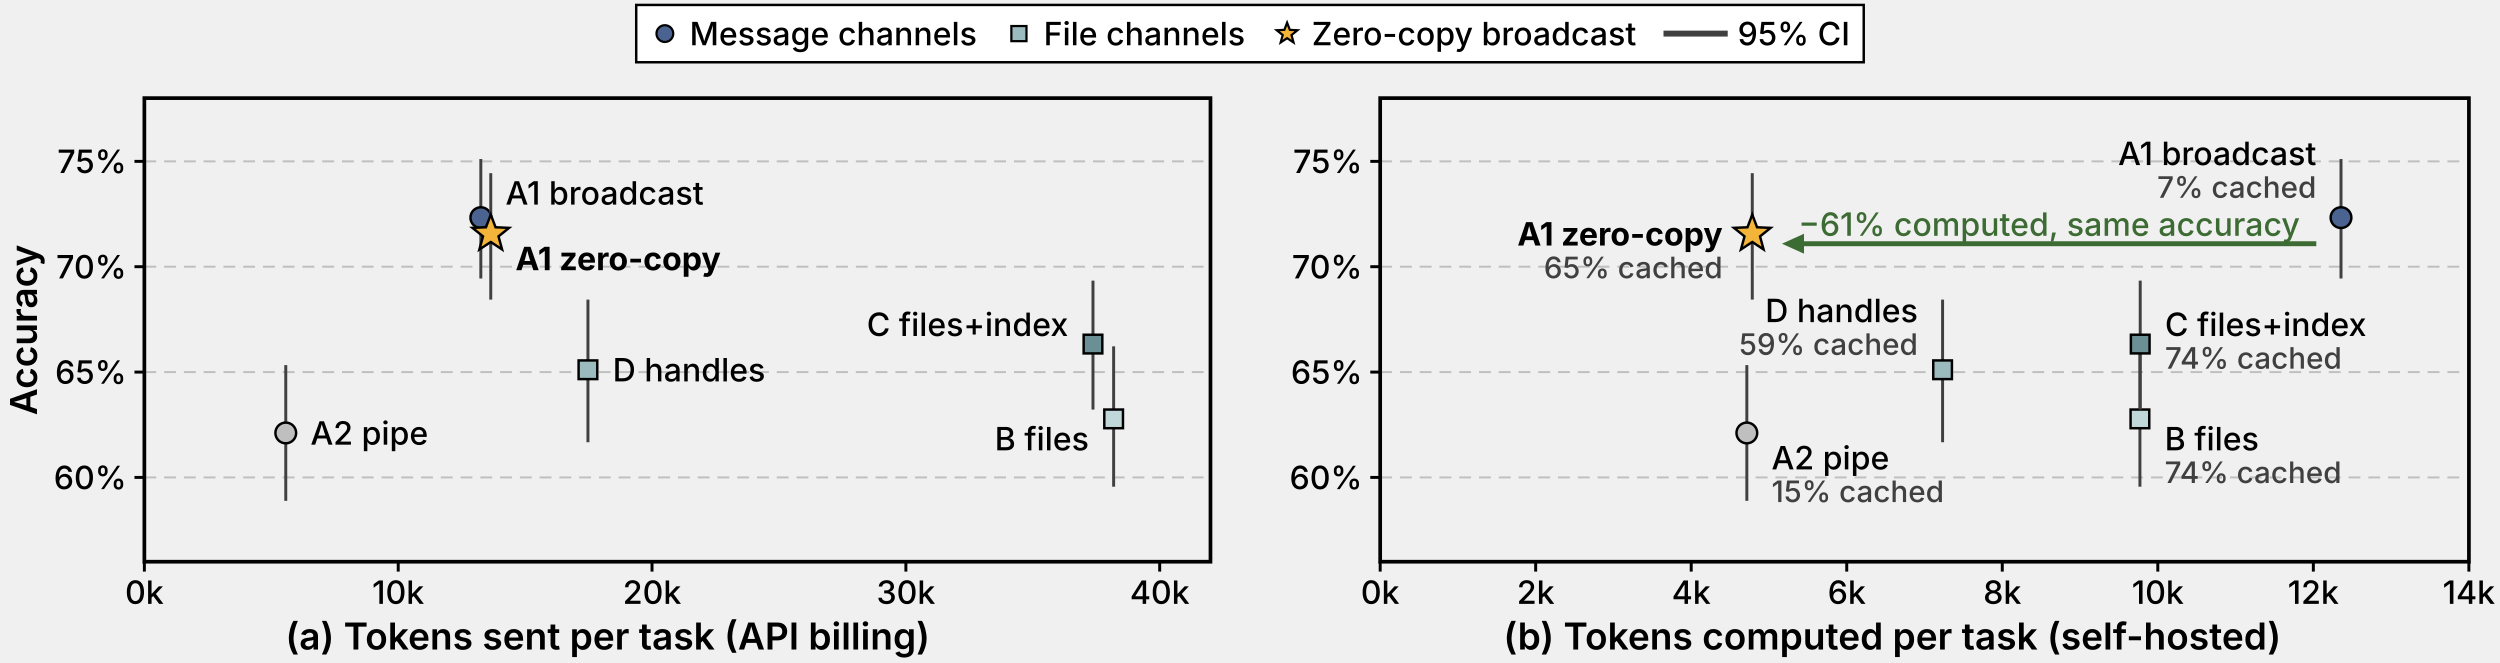
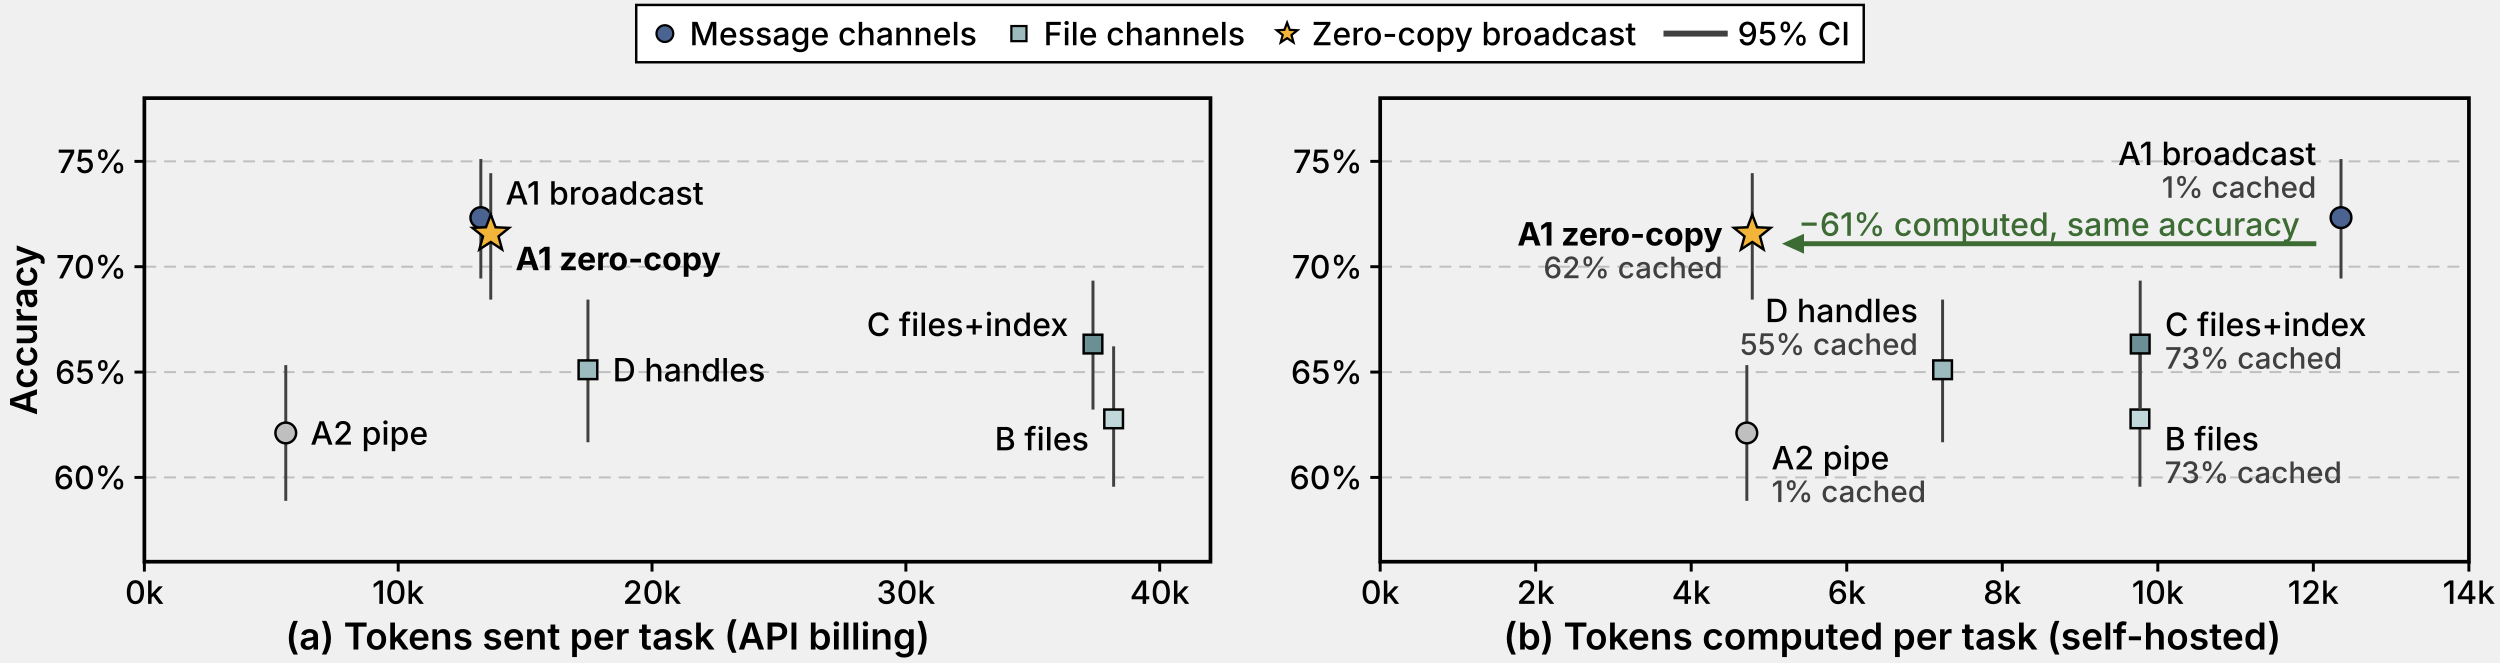
<svg xmlns="http://www.w3.org/2000/svg" width="506pt" height="134.03pt" viewBox="0 0 506 134.03">
  <line x1="29.22" y1="96.63" x2="245" y2="96.63" stroke="#BFBFBF" stroke-width="0.4" stroke-dasharray="2.4 1.6" />
  <line x1="29.22" y1="75.31" x2="245" y2="75.31" stroke="#BFBFBF" stroke-width="0.4" stroke-dasharray="2.4 1.6" />
  <line x1="29.22" y1="53.98" x2="245" y2="53.98" stroke="#BFBFBF" stroke-width="0.4" stroke-dasharray="2.4 1.6" />
  <line x1="29.22" y1="32.66" x2="245" y2="32.66" stroke="#BFBFBF" stroke-width="0.4" stroke-dasharray="2.4 1.6" />
  <path d="M97.32,56.37 L97.32,32.19" fill="none" stroke="#404040" stroke-width="0.6" stroke-linejoin="miter" stroke-linecap="butt" />
  <circle cx="97.32" cy="44.05" r="2.1" fill="#4A6390" stroke="#000000" stroke-width="0.5" />
  <text font-family="Inter">
    <tspan x="102.32" y="41.41" font-size="6.5" font-weight="500" fill="#000000">A1</tspan>
    <tspan x="111.1" y="41.41" font-size="6.5" font-weight="500" fill="#000000">broadcast</tspan>
  </text>
  <path d="M99.33,60.64 L99.33,35.05" fill="none" stroke="#404040" stroke-width="0.6" stroke-linejoin="miter" stroke-linecap="butt" />
  <polygon points="99.33,43.43 100.3,46 103.04,46.12 100.9,47.84 101.62,50.49 99.33,48.98 97.03,50.49 97.76,47.84 95.62,46.12 98.36,46" fill="#F2B53A" stroke="#000000" stroke-width="0.5" />
  <text font-family="Inter">
    <tspan x="104.33" y="54.69" font-size="6.5" font-weight="700" fill="#000000">A1</tspan>
    <tspan x="113.2" y="54.69" font-size="6.5" font-weight="700" fill="#000000">zero-copy</tspan>
  </text>
  <path d="M57.84,101.37 L57.84,73.9" fill="none" stroke="#404040" stroke-width="0.6" stroke-linejoin="miter" stroke-linecap="butt" />
  <circle cx="57.84" cy="87.63" r="2.1" fill="#BFBFBF" stroke="#000000" stroke-width="0.5" />
  <text font-family="Inter">
    <tspan x="62.84" y="90" font-size="6.5" font-weight="500" fill="#000000">A2</tspan>
    <tspan x="73.18" y="90" font-size="6.5" font-weight="500" fill="#000000">pipe</tspan>
  </text>
  <path d="M225.4,98.51 L225.4,70.1" fill="none" stroke="#404040" stroke-width="0.6" stroke-linejoin="miter" stroke-linecap="butt" />
  <rect x="223.51" y="82.89" width="3.78" height="3.78" fill="#C0D8DA" stroke="#000000" stroke-width="0.5" />
  <text font-family="Inter">
    <tspan x="201.32" y="91.14" font-size="6.5" font-weight="500" fill="#000000">B</tspan>
    <tspan x="207.32" y="91.14" font-size="6.5" font-weight="500" fill="#000000">files</tspan>
  </text>
  <path d="M221.22,82.9 L221.22,56.8" fill="none" stroke="#404040" stroke-width="0.6" stroke-linejoin="miter" stroke-linecap="butt" />
  <rect x="219.33" y="67.75" width="3.78" height="3.78" fill="#6A9096" stroke="#000000" stroke-width="0.5" />
  <text font-family="Inter">
    <tspan x="175.43" y="68" font-size="6.5" font-weight="500" fill="#000000">C</tspan>
    <tspan x="181.93" y="68" font-size="6.5" font-weight="500" fill="#000000">files+index</tspan>
  </text>
  <path d="M119,89.51 L119,60.64" fill="none" stroke="#404040" stroke-width="0.6" stroke-linejoin="miter" stroke-linecap="butt" />
  <rect x="117.11" y="72.95" width="3.78" height="3.78" fill="#9CBBBE" stroke="#000000" stroke-width="0.5" />
  <text font-family="Inter">
    <tspan x="124" y="77.2" font-size="6.5" font-weight="500" fill="#000000">D</tspan>
    <tspan x="130.42" y="77.2" font-size="6.5" font-weight="500" fill="#000000">handles</tspan>
  </text>
  <text font-family="Inter">
    <tspan x="57.77" y="131.46" font-size="7.5" font-weight="600" fill="#000000">(a)</tspan>
    <tspan x="69.56" y="131.46" font-size="7.5" font-weight="600" fill="#000000">Tokens</tspan>
    <tspan x="97.63" y="131.46" font-size="7.5" font-weight="600" fill="#000000">sent</tspan>
    <tspan x="115.31" y="131.46" font-size="7.5" font-weight="600" fill="#000000">per</tspan>
    <tspan x="129.29" y="131.46" font-size="7.5" font-weight="600" fill="#000000">task</tspan>
    <tspan x="146.56" y="131.46" font-size="7.5" font-weight="600" fill="#000000">(API</tspan>
    <tspan x="163.62" y="131.46" font-size="7.5" font-weight="600" fill="#000000">billing)</tspan>
  </text>
  <line x1="279.35" y1="96.63" x2="499.7" y2="96.63" stroke="#BFBFBF" stroke-width="0.4" stroke-dasharray="2.4 1.6" />
  <line x1="279.35" y1="75.31" x2="499.7" y2="75.31" stroke="#BFBFBF" stroke-width="0.4" stroke-dasharray="2.4 1.6" />
  <line x1="279.35" y1="53.98" x2="499.7" y2="53.98" stroke="#BFBFBF" stroke-width="0.4" stroke-dasharray="2.4 1.6" />
  <line x1="279.35" y1="32.66" x2="499.7" y2="32.66" stroke="#BFBFBF" stroke-width="0.4" stroke-dasharray="2.4 1.6" />
  <path d="M473.82,56.37 L473.82,32.19" fill="none" stroke="#404040" stroke-width="0.6" stroke-linejoin="miter" stroke-linecap="butt" />
  <circle cx="473.82" cy="44.05" r="2.1" fill="#4A6390" stroke="#000000" stroke-width="0.5" />
  <text font-family="Inter">
    <tspan x="428.71" y="33.41" font-size="6.5" font-weight="500" fill="#000000">A1</tspan>
    <tspan x="437.5" y="33.41" font-size="6.5" font-weight="500" fill="#000000">broadcast</tspan>
  </text>
  <text font-family="Inter">
-     <tspan x="436.6" y="40.03" font-size="6" font-weight="500" fill="#404040">7%</tspan>
+     <tspan x="437.54" y="40.03" font-size="6" font-weight="500" fill="#404040">1%</tspan>
    <tspan x="447.59" y="40.03" font-size="6" font-weight="500" fill="#404040">cached</tspan>
  </text>
  <path d="M354.66,60.64 L354.66,35.05" fill="none" stroke="#404040" stroke-width="0.6" stroke-linejoin="miter" stroke-linecap="butt" />
  <polygon points="354.66,43.43 355.63,46 358.37,46.12 356.23,47.84 356.95,50.49 354.66,48.98 352.37,50.49 353.09,47.84 350.95,46.12 353.69,46" fill="#F2B53A" stroke="#000000" stroke-width="0.5" />
  <text font-family="Inter">
    <tspan x="307.11" y="49.69" font-size="6.5" font-weight="700" fill="#000000">A1</tspan>
    <tspan x="315.98" y="49.69" font-size="6.5" font-weight="700" fill="#000000">zero-copy</tspan>
  </text>
  <text font-family="Inter">
-     <tspan x="312.47" y="56.31" font-size="6" font-weight="500" fill="#404040">65%</tspan>
+     <tspan x="312.39" y="56.31" font-size="6" font-weight="500" fill="#404040">62%</tspan>
    <tspan x="327.43" y="56.31" font-size="6" font-weight="500" fill="#404040">cached</tspan>
  </text>
  <path d="M353.56,101.37 L353.56,73.9" fill="none" stroke="#404040" stroke-width="0.6" stroke-linejoin="miter" stroke-linecap="butt" />
  <circle cx="353.56" cy="87.63" r="2.1" fill="#BFBFBF" stroke="#000000" stroke-width="0.5" />
  <text font-family="Inter">
    <tspan x="358.56" y="95" font-size="6.5" font-weight="500" fill="#000000">A2</tspan>
    <tspan x="368.91" y="95" font-size="6.5" font-weight="500" fill="#000000">pipe</tspan>
  </text>
  <text font-family="Inter">
-     <tspan x="358.56" y="101.62" font-size="6" font-weight="500" fill="#404040">15%</tspan>
-     <tspan x="372.23" y="101.62" font-size="6" font-weight="500" fill="#404040">cached</tspan>
+     <tspan x="358.56" y="101.62" font-size="6" font-weight="500" fill="#404040">1%</tspan>
+     <tspan x="368.61" y="101.62" font-size="6" font-weight="500" fill="#404040">cached</tspan>
  </text>
  <path d="M433.12,98.51 L433.12,70.1" fill="none" stroke="#404040" stroke-width="0.6" stroke-linejoin="miter" stroke-linecap="butt" />
  <rect x="431.23" y="82.89" width="3.78" height="3.78" fill="#C0D8DA" stroke="#000000" stroke-width="0.5" />
  <text font-family="Inter">
    <tspan x="438.12" y="91.14" font-size="6.5" font-weight="500" fill="#000000">B</tspan>
    <tspan x="444.12" y="91.14" font-size="6.5" font-weight="500" fill="#000000">files</tspan>
  </text>
  <text font-family="Inter">
-     <tspan x="438.12" y="97.76" font-size="6" font-weight="500" fill="#404040">74%</tspan>
-     <tspan x="452.69" y="97.76" font-size="6" font-weight="500" fill="#404040">cached</tspan>
+     <tspan x="438.12" y="97.76" font-size="6" font-weight="500" fill="#404040">73%</tspan>
+     <tspan x="452.77" y="97.76" font-size="6" font-weight="500" fill="#404040">cached</tspan>
  </text>
  <path d="M433.18,82.9 L433.18,56.8" fill="none" stroke="#404040" stroke-width="0.6" stroke-linejoin="miter" stroke-linecap="butt" />
  <rect x="431.29" y="67.75" width="3.78" height="3.78" fill="#6A9096" stroke="#000000" stroke-width="0.5" />
  <text font-family="Inter">
    <tspan x="438.18" y="68" font-size="6.5" font-weight="500" fill="#000000">C</tspan>
    <tspan x="444.68" y="68" font-size="6.5" font-weight="500" fill="#000000">files+index</tspan>
  </text>
  <text font-family="Inter">
-     <tspan x="438.18" y="74.62" font-size="6" font-weight="500" fill="#404040">74%</tspan>
-     <tspan x="452.75" y="74.62" font-size="6" font-weight="500" fill="#404040">cached</tspan>
+     <tspan x="438.18" y="74.62" font-size="6" font-weight="500" fill="#404040">73%</tspan>
+     <tspan x="452.83" y="74.62" font-size="6" font-weight="500" fill="#404040">cached</tspan>
  </text>
  <path d="M393.18,89.51 L393.18,60.64" fill="none" stroke="#404040" stroke-width="0.6" stroke-linejoin="miter" stroke-linecap="butt" />
  <rect x="391.29" y="72.95" width="3.78" height="3.78" fill="#9CBBBE" stroke="#000000" stroke-width="0.5" />
  <text font-family="Inter">
    <tspan x="357.27" y="65.2" font-size="6.5" font-weight="500" fill="#000000">D</tspan>
    <tspan x="363.69" y="65.2" font-size="6.5" font-weight="500" fill="#000000">handles</tspan>
  </text>
  <text font-family="Inter">
-     <tspan x="351.99" y="71.82" font-size="6" font-weight="500" fill="#404040">59%</tspan>
+     <tspan x="352.15" y="71.82" font-size="6" font-weight="500" fill="#404040">55%</tspan>
    <tspan x="366.94" y="71.82" font-size="6" font-weight="500" fill="#404040">cached</tspan>
  </text>
  <path d="M468.82,49.33 L364.46,49.33" fill="none" stroke="#3D6B34" stroke-width="1" stroke-linejoin="miter" stroke-linecap="butt" />
  <polygon points="360.66,49.33 365.13,47.31 365.13,51.35" fill="#3D6B34" />
  <text font-family="Inter">
    <tspan x="364" y="47.73" font-size="6.5" font-weight="500" fill="#3D6B34">−61%</tspan>
    <tspan x="383.32" y="47.73" font-size="6.5" font-weight="500" fill="#3D6B34">computed,</tspan>
    <tspan x="418.32" y="47.73" font-size="6.5" font-weight="500" fill="#3D6B34">same</tspan>
    <tspan x="436.84" y="47.73" font-size="6.5" font-weight="500" fill="#3D6B34">accuracy</tspan>
  </text>
  <text font-family="Inter">
    <tspan x="304.29" y="131.46" font-size="7.5" font-weight="600" fill="#000000">(b)</tspan>
    <tspan x="316.45" y="131.46" font-size="7.5" font-weight="600" fill="#000000">Tokens</tspan>
    <tspan x="344.52" y="131.46" font-size="7.5" font-weight="600" fill="#000000">computed</tspan>
    <tspan x="383.06" y="131.46" font-size="7.5" font-weight="600" fill="#000000">per</tspan>
    <tspan x="397.04" y="131.46" font-size="7.5" font-weight="600" fill="#000000">task</tspan>
    <tspan x="414.31" y="131.46" font-size="7.5" font-weight="600" fill="#000000">(self-hosted)</tspan>
  </text>
  <rect x="128.77" y="1" width="248.45" height="11.6" fill="white" stroke="#000" stroke-width="0.5" />
  <circle cx="134.57" cy="6.8" r="1.7" fill="#4A6390" stroke="#000000" stroke-width="0.45" />
  <text font-family="Inter">
    <tspan x="139.57" y="9.16" font-size="6.5" font-weight="500" fill="#000000">Message</tspan>
    <tspan x="169.6" y="9.16" font-size="6.5" font-weight="500" fill="#000000">channels</tspan>
  </text>
  <rect x="204.7" y="5.27" width="3.06" height="3.06" fill="#9CBBBE" stroke="#000000" stroke-width="0.45" />
  <text font-family="Inter">
    <tspan x="211.23" y="9.16" font-size="6.5" font-weight="500" fill="#000000">File</tspan>
    <tspan x="223.88" y="9.16" font-size="6.5" font-weight="500" fill="#000000">channels</tspan>
  </text>
  <polygon points="260.51,4.59 261.06,6.04 262.61,6.12 261.4,7.09 261.81,8.59 260.51,7.73 259.21,8.59 259.62,7.09 258.41,6.12 259.96,6.04" fill="#F2B53A" stroke="#000000" stroke-width="0.45" />
  <text font-family="Inter">
    <tspan x="265.51" y="9.16" font-size="6.5" font-weight="500" fill="#000000">Zero-copy</tspan>
    <tspan x="299.86" y="9.16" font-size="6.5" font-weight="500" fill="#000000">broadcast</tspan>
  </text>
  <line x1="336.69" y1="6.8" x2="349.69" y2="6.8" stroke="#404040" stroke-width="1.2" />
  <text font-family="Inter">
    <tspan x="351.69" y="9.16" font-size="6.5" font-weight="500" fill="#000000">95%</tspan>
    <tspan x="367.89" y="9.16" font-size="6.5" font-weight="500" fill="#000000">CI</tspan>
  </text>
  <rect x="29.22" y="19.86" width="215.78" height="93.83" fill="none" stroke="#000" stroke-width="0.75" />
  <line x1="27.22" y1="96.63" x2="29.22" y2="96.63" stroke="#000" stroke-width="0.6" />
  <text font-family="Inter">
    <tspan x="10.88" y="99" font-size="6.5" font-weight="500" fill="#000000">60%</tspan>
  </text>
  <line x1="27.22" y1="75.31" x2="29.22" y2="75.31" stroke="#000" stroke-width="0.6" />
  <text font-family="Inter">
    <tspan x="11.15" y="77.67" font-size="6.5" font-weight="500" fill="#000000">65%</tspan>
  </text>
  <line x1="27.22" y1="53.98" x2="29.22" y2="53.98" stroke="#000" stroke-width="0.6" />
  <text font-family="Inter">
    <tspan x="11.36" y="56.35" font-size="6.5" font-weight="500" fill="#000000">70%</tspan>
  </text>
  <line x1="27.22" y1="32.66" x2="29.22" y2="32.66" stroke="#000" stroke-width="0.6" />
  <text font-family="Inter">
    <tspan x="11.6" y="35.02" font-size="6.5" font-weight="500" fill="#000000">75%</tspan>
  </text>
  <text font-family="Inter" transform="rotate(-90 4.75 66.78)">
    <tspan x="-12.52" y="69.51" font-size="7.5" font-weight="600" fill="#000000">Accuracy</tspan>
  </text>
  <line x1="29.22" y1="113.69" x2="29.22" y2="115.69" stroke="#000" stroke-width="0.6" />
  <text font-family="Inter">
    <tspan x="25.31" y="122.22" font-size="6.5" font-weight="500" fill="#000000">0k</tspan>
  </text>
  <line x1="80.6" y1="113.69" x2="80.6" y2="115.69" stroke="#000" stroke-width="0.6" />
  <text font-family="Inter">
    <tspan x="75.33" y="122.22" font-size="6.5" font-weight="500" fill="#000000">10k</tspan>
  </text>
  <line x1="131.97" y1="113.69" x2="131.97" y2="115.69" stroke="#000" stroke-width="0.6" />
  <text font-family="Inter">
    <tspan x="126.06" y="122.22" font-size="6.5" font-weight="500" fill="#000000">20k</tspan>
  </text>
  <line x1="183.35" y1="113.69" x2="183.35" y2="115.69" stroke="#000" stroke-width="0.6" />
  <text font-family="Inter">
    <tspan x="177.4" y="122.22" font-size="6.5" font-weight="500" fill="#000000">30k</tspan>
  </text>
  <line x1="234.72" y1="113.69" x2="234.72" y2="115.69" stroke="#000" stroke-width="0.6" />
  <text font-family="Inter">
    <tspan x="228.68" y="122.22" font-size="6.5" font-weight="500" fill="#000000">40k</tspan>
  </text>
  <rect x="279.35" y="19.86" width="220.36" height="93.83" fill="none" stroke="#000" stroke-width="0.75" />
  <line x1="277.35" y1="96.63" x2="279.35" y2="96.63" stroke="#000" stroke-width="0.6" />
  <text font-family="Inter">
    <tspan x="261" y="99" font-size="6.5" font-weight="500" fill="#000000">60%</tspan>
  </text>
  <line x1="277.35" y1="75.31" x2="279.35" y2="75.31" stroke="#000" stroke-width="0.6" />
  <text font-family="Inter">
    <tspan x="261.28" y="77.67" font-size="6.5" font-weight="500" fill="#000000">65%</tspan>
  </text>
  <line x1="277.35" y1="53.98" x2="279.35" y2="53.98" stroke="#000" stroke-width="0.6" />
  <text font-family="Inter">
    <tspan x="261.48" y="56.35" font-size="6.5" font-weight="500" fill="#000000">70%</tspan>
  </text>
  <line x1="277.35" y1="32.66" x2="279.35" y2="32.66" stroke="#000" stroke-width="0.6" />
  <text font-family="Inter">
    <tspan x="261.72" y="35.02" font-size="6.5" font-weight="500" fill="#000000">75%</tspan>
  </text>
  <line x1="279.35" y1="113.69" x2="279.35" y2="115.69" stroke="#000" stroke-width="0.6" />
  <text font-family="Inter">
    <tspan x="275.43" y="122.22" font-size="6.5" font-weight="500" fill="#000000">0k</tspan>
  </text>
  <line x1="310.82" y1="113.69" x2="310.82" y2="115.69" stroke="#000" stroke-width="0.6" />
  <text font-family="Inter">
    <tspan x="307.01" y="122.22" font-size="6.5" font-weight="500" fill="#000000">2k</tspan>
  </text>
  <line x1="342.3" y1="113.69" x2="342.3" y2="115.69" stroke="#000" stroke-width="0.6" />
  <text font-family="Inter">
    <tspan x="338.35" y="122.22" font-size="6.5" font-weight="500" fill="#000000">4k</tspan>
  </text>
  <line x1="373.78" y1="113.69" x2="373.78" y2="115.69" stroke="#000" stroke-width="0.6" />
  <text font-family="Inter">
    <tspan x="369.92" y="122.22" font-size="6.5" font-weight="500" fill="#000000">6k</tspan>
  </text>
  <line x1="405.26" y1="113.69" x2="405.26" y2="115.69" stroke="#000" stroke-width="0.6" />
  <text font-family="Inter">
    <tspan x="401.4" y="122.22" font-size="6.5" font-weight="500" fill="#000000">8k</tspan>
  </text>
  <line x1="436.74" y1="113.69" x2="436.74" y2="115.69" stroke="#000" stroke-width="0.6" />
  <text font-family="Inter">
    <tspan x="431.48" y="122.22" font-size="6.5" font-weight="500" fill="#000000">10k</tspan>
  </text>
  <line x1="468.22" y1="113.69" x2="468.22" y2="115.69" stroke="#000" stroke-width="0.6" />
  <text font-family="Inter">
    <tspan x="463.05" y="122.22" font-size="6.5" font-weight="500" fill="#000000">12k</tspan>
  </text>
  <line x1="499.7" y1="113.69" x2="499.7" y2="115.69" stroke="#000" stroke-width="0.6" />
  <text font-family="Inter">
    <tspan x="494.4" y="122.22" font-size="6.5" font-weight="500" fill="#000000">14k</tspan>
  </text>
</svg>
